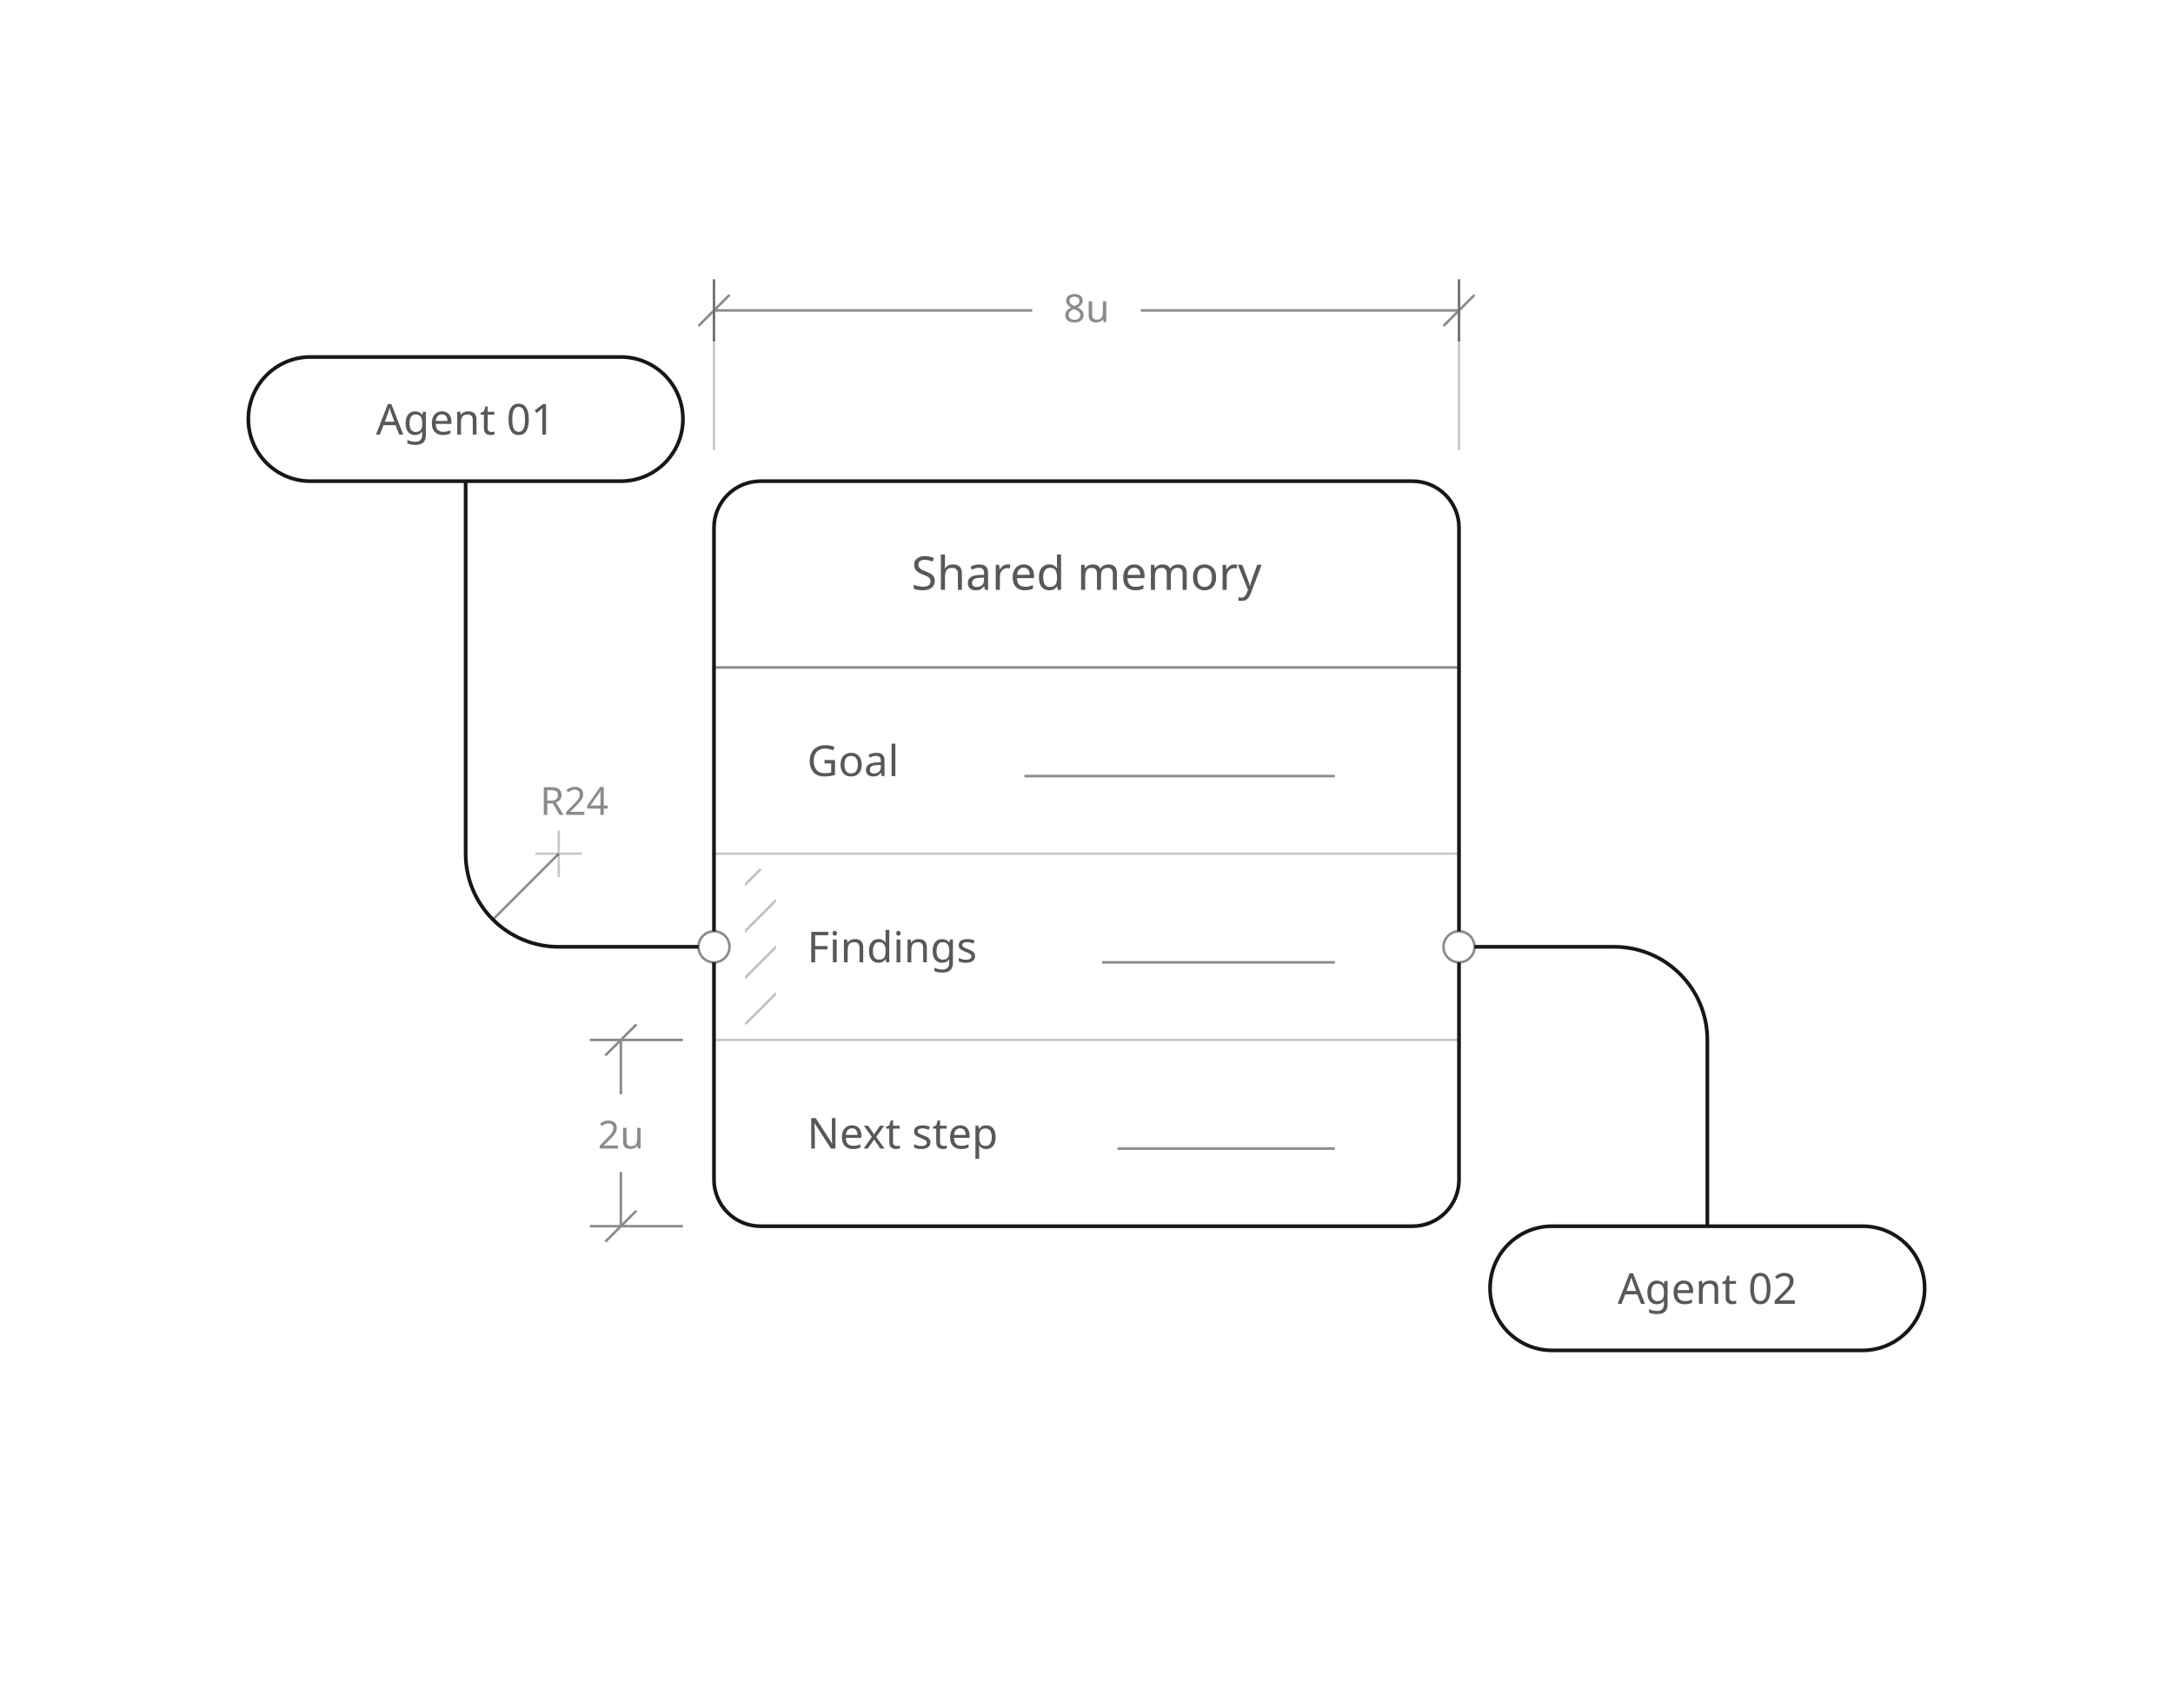
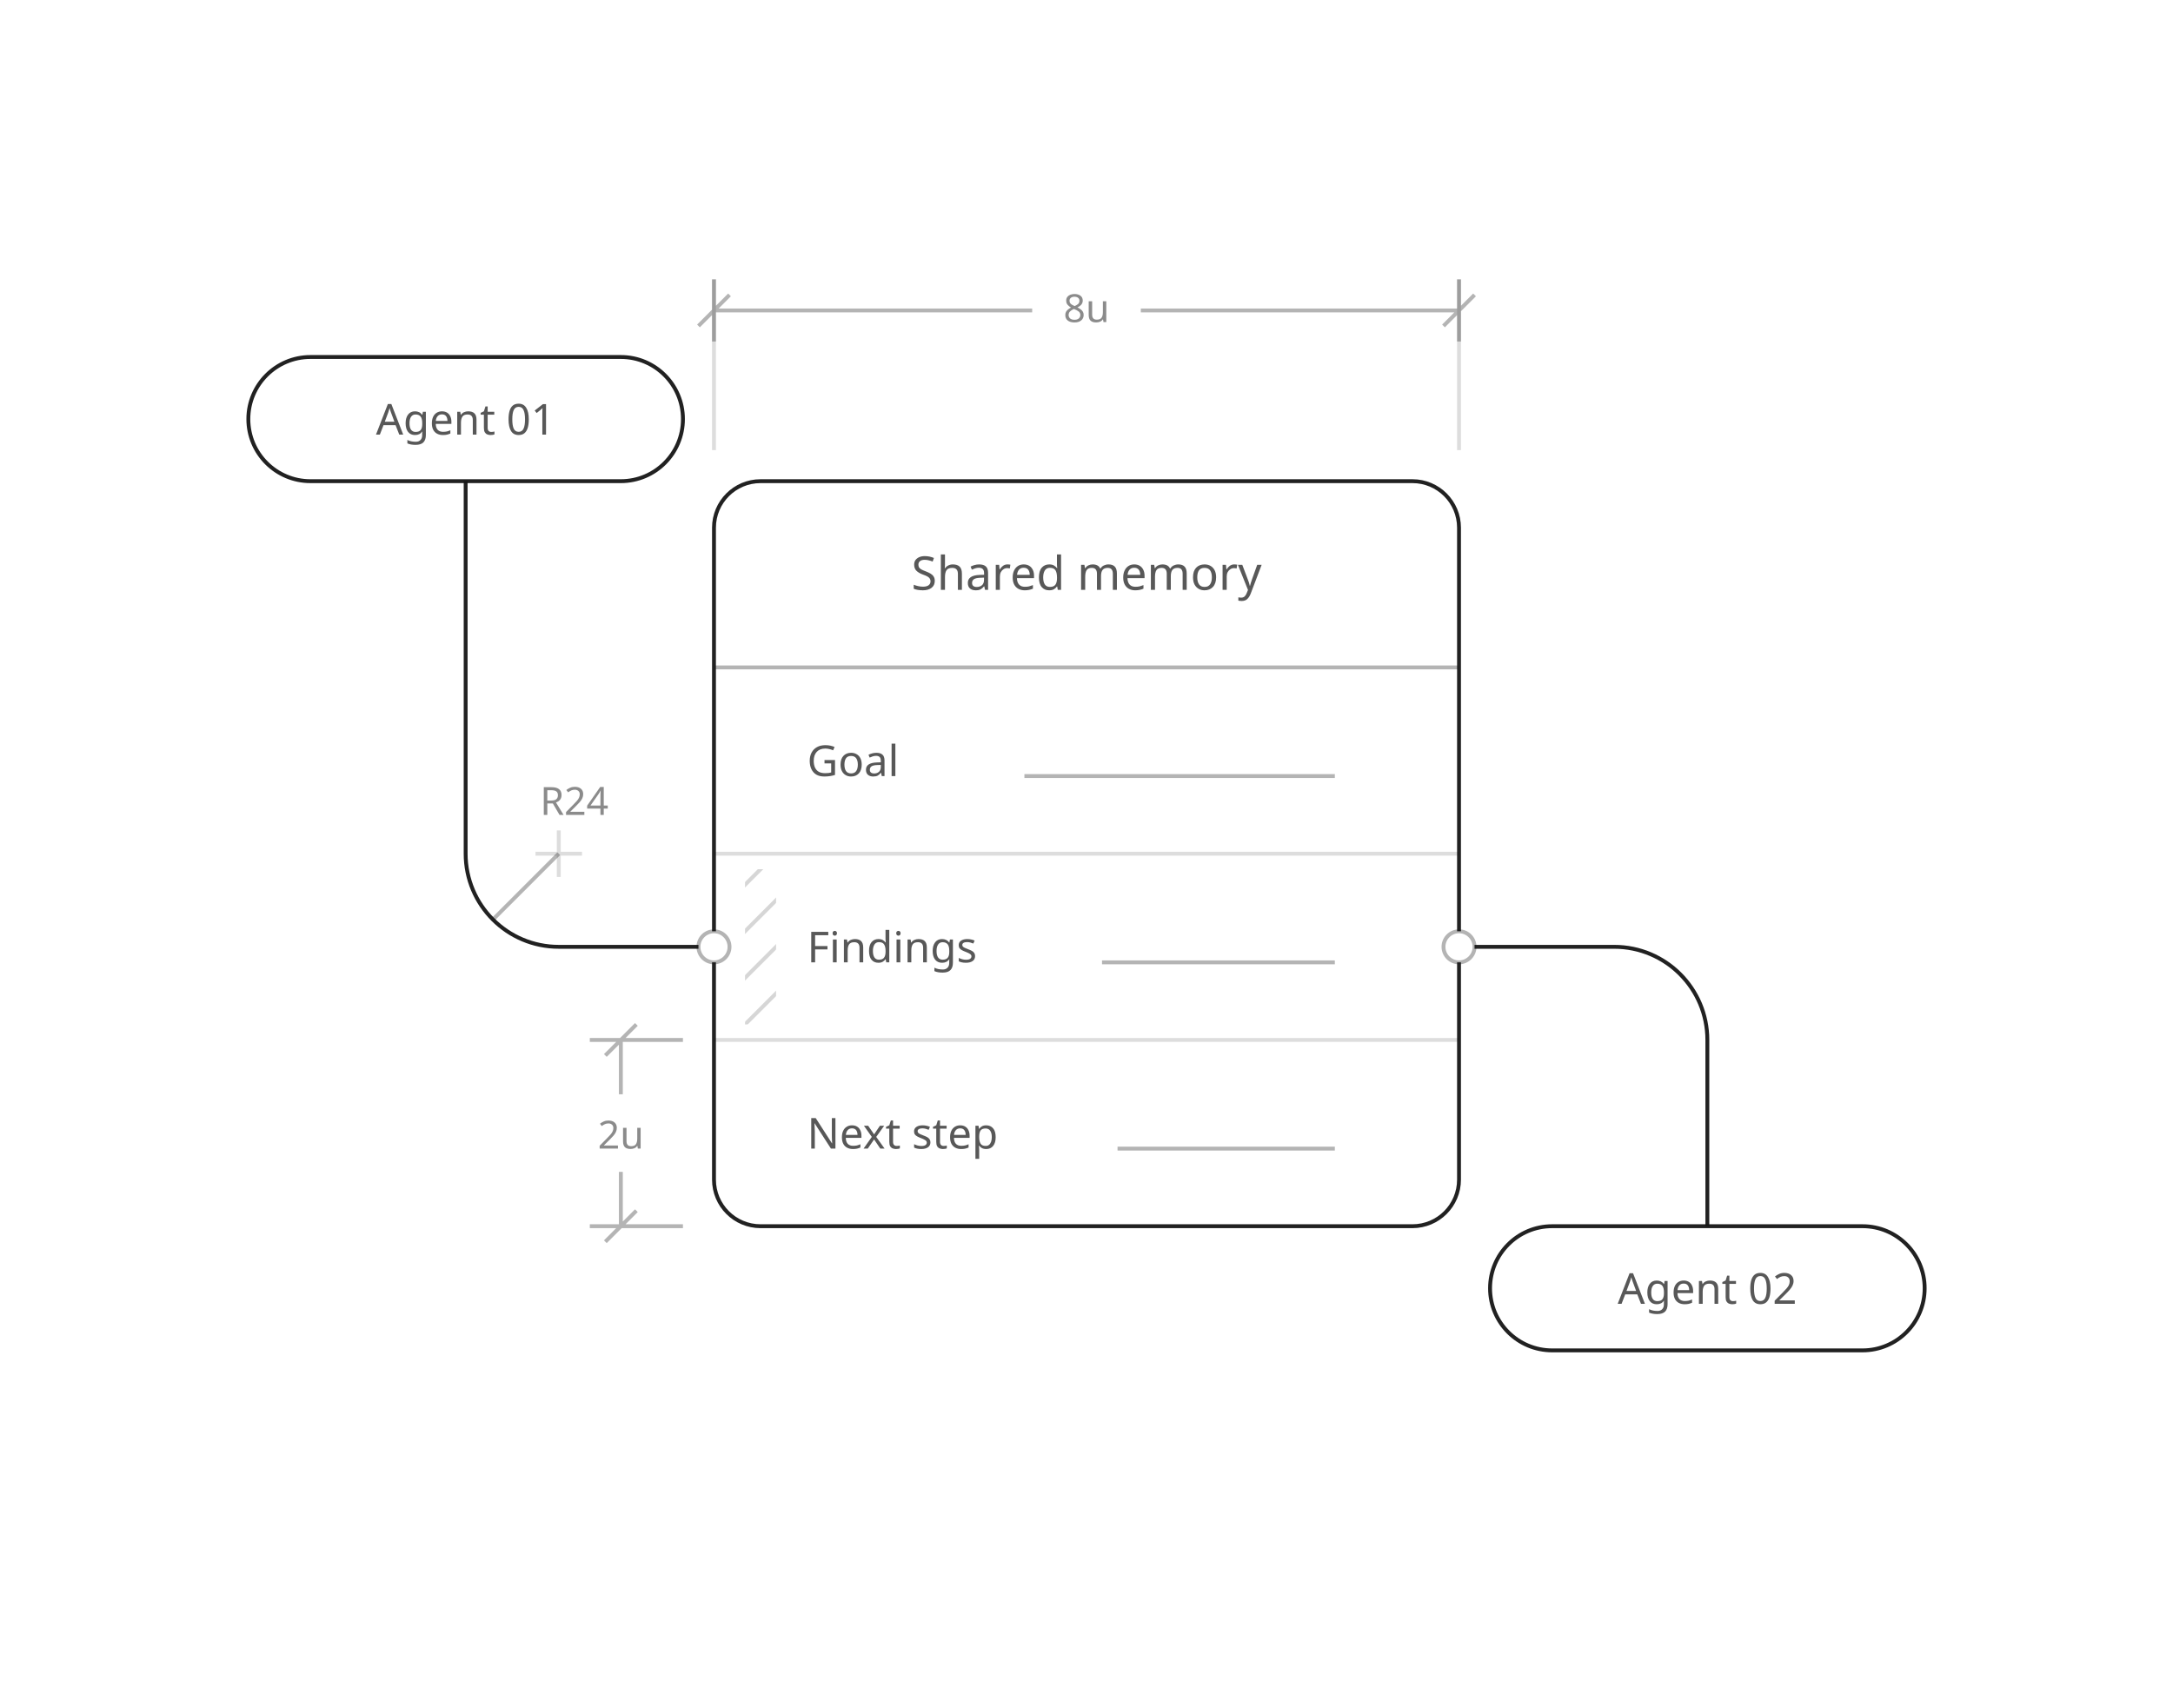
- <svg xmlns="http://www.w3.org/2000/svg" width="560" height="440" viewBox="0 0 560 440" fill="none" stroke="currentColor" stroke-linecap="butt" stroke-linejoin="round" style="color:#171717;font-family:Cal Sans,sans-serif;font-optical-sizing:auto;font-synthesis:none;font-variation-settings:'GEOM' 25;font-weight:400" role="img" aria-labelledby="agent-memory-title agent-memory-desc">
-   <path d="M184 240V136A12 12 0 0 1 196 124H364A12 12 0 0 1 376 136V240M184 248V304A12 12 0 0 0 196 316H364A12 12 0 0 0 376 304V248" stroke-width="0.95" opacity="1" />
-   <path d="M184 172L376 172" stroke-width="0.65" opacity="0.5" />
-   <path d="M184 220L376 220" stroke-width="0.6" opacity="0.24" />
-   <path d="M184 268L376 268" stroke-width="0.6" opacity="0.24" />
+ <svg xmlns="http://www.w3.org/2000/svg" width="560" height="440" viewBox="0 0 560 440" fill="none" stroke="currentColor" stroke-linecap="butt" stroke-linejoin="round" style="color:#171717;font-family:Cal Sans,sans-serif;font-optical-sizing:auto;font-synthesis:none;font-variation-settings:'GEOM' 25;font-weight:400" role="img" aria-labelledby="agent-memory-title agent-memory-desc" stroke-opacity="0.95">
+   <path d="M184 240V136A12 12 0 0 1 196 124H364A12 12 0 0 1 376 136V240M184 248V304A12 12 0 0 0 196 316H364A12 12 0 0 0 376 304V248" stroke-width="1" opacity="1" stroke-opacity="0.95" />
+   <path d="M184 172L376 172" stroke-width="1" opacity="0.5" stroke-opacity="0.65" />
+   <path d="M184 220L376 220" stroke-width="1" opacity="0.24" stroke-opacity="0.6" />
+   <path d="M184 268L376 268" stroke-width="1" opacity="0.24" stroke-opacity="0.6" />
  <defs>
    <clipPath id="agent-memory-hatch">
      <path d="M192 224H200V264H192Z" fill="black" stroke="none" />
    </clipPath>
  </defs>
  <g clip-path="url(#agent-memory-hatch)">
-     <path d="M40 20L520 -460" stroke-width="0.65" opacity="0.27" />
-     <path d="M40 32L520 -448" stroke-width="0.65" opacity="0.27" />
-     <path d="M40 44L520 -436" stroke-width="0.65" opacity="0.27" />
-     <path d="M40 56L520 -424" stroke-width="0.65" opacity="0.27" />
-     <path d="M40 68L520 -412" stroke-width="0.65" opacity="0.27" />
-     <path d="M40 80L520 -400" stroke-width="0.65" opacity="0.27" />
-     <path d="M40 92L520 -388" stroke-width="0.65" opacity="0.27" />
-     <path d="M40 104L520 -376" stroke-width="0.65" opacity="0.27" />
-     <path d="M40 116L520 -364" stroke-width="0.65" opacity="0.27" />
-     <path d="M40 128L520 -352" stroke-width="0.65" opacity="0.27" />
-     <path d="M40 140L520 -340" stroke-width="0.65" opacity="0.27" />
-     <path d="M40 152L520 -328" stroke-width="0.65" opacity="0.27" />
-     <path d="M40 164L520 -316" stroke-width="0.65" opacity="0.27" />
-     <path d="M40 176L520 -304" stroke-width="0.65" opacity="0.27" />
-     <path d="M40 188L520 -292" stroke-width="0.65" opacity="0.27" />
-     <path d="M40 200L520 -280" stroke-width="0.65" opacity="0.27" />
-     <path d="M40 212L520 -268" stroke-width="0.65" opacity="0.27" />
-     <path d="M40 224L520 -256" stroke-width="0.65" opacity="0.27" />
-     <path d="M40 236L520 -244" stroke-width="0.65" opacity="0.27" />
-     <path d="M40 248L520 -232" stroke-width="0.65" opacity="0.27" />
-     <path d="M40 260L520 -220" stroke-width="0.65" opacity="0.27" />
-     <path d="M40 272L520 -208" stroke-width="0.65" opacity="0.27" />
-     <path d="M40 284L520 -196" stroke-width="0.65" opacity="0.27" />
-     <path d="M40 296L520 -184" stroke-width="0.65" opacity="0.27" />
-     <path d="M40 308L520 -172" stroke-width="0.65" opacity="0.27" />
-     <path d="M40 320L520 -160" stroke-width="0.65" opacity="0.27" />
-     <path d="M40 332L520 -148" stroke-width="0.65" opacity="0.27" />
-     <path d="M40 344L520 -136" stroke-width="0.65" opacity="0.27" />
-     <path d="M40 356L520 -124" stroke-width="0.65" opacity="0.27" />
-     <path d="M40 368L520 -112" stroke-width="0.65" opacity="0.27" />
-     <path d="M40 380L520 -100" stroke-width="0.65" opacity="0.27" />
-     <path d="M40 392L520 -88" stroke-width="0.65" opacity="0.27" />
-     <path d="M40 404L520 -76" stroke-width="0.65" opacity="0.27" />
-     <path d="M40 416L520 -64" stroke-width="0.65" opacity="0.27" />
-     <path d="M40 428L520 -52" stroke-width="0.65" opacity="0.27" />
-     <path d="M40 440L520 -40" stroke-width="0.65" opacity="0.27" />
-     <path d="M40 452L520 -28" stroke-width="0.65" opacity="0.27" />
-     <path d="M40 464L520 -16" stroke-width="0.65" opacity="0.27" />
-     <path d="M40 476L520 -4" stroke-width="0.65" opacity="0.27" />
-     <path d="M40 488L520 8" stroke-width="0.65" opacity="0.27" />
-     <path d="M40 500L520 20" stroke-width="0.65" opacity="0.27" />
-     <path d="M40 512L520 32" stroke-width="0.65" opacity="0.27" />
-     <path d="M40 524L520 44" stroke-width="0.65" opacity="0.27" />
-     <path d="M40 536L520 56" stroke-width="0.65" opacity="0.27" />
-     <path d="M40 548L520 68" stroke-width="0.65" opacity="0.27" />
-     <path d="M40 560L520 80" stroke-width="0.65" opacity="0.27" />
-     <path d="M40 572L520 92" stroke-width="0.65" opacity="0.27" />
-     <path d="M40 584L520 104" stroke-width="0.65" opacity="0.27" />
-     <path d="M40 596L520 116" stroke-width="0.65" opacity="0.27" />
-     <path d="M40 608L520 128" stroke-width="0.65" opacity="0.27" />
-     <path d="M40 620L520 140" stroke-width="0.65" opacity="0.27" />
-     <path d="M40 632L520 152" stroke-width="0.65" opacity="0.27" />
-     <path d="M40 644L520 164" stroke-width="0.65" opacity="0.27" />
-     <path d="M40 656L520 176" stroke-width="0.65" opacity="0.27" />
-     <path d="M40 668L520 188" stroke-width="0.65" opacity="0.27" />
-     <path d="M40 680L520 200" stroke-width="0.65" opacity="0.27" />
-     <path d="M40 692L520 212" stroke-width="0.65" opacity="0.27" />
-     <path d="M40 704L520 224" stroke-width="0.65" opacity="0.27" />
-     <path d="M40 716L520 236" stroke-width="0.65" opacity="0.27" />
-     <path d="M40 728L520 248" stroke-width="0.65" opacity="0.27" />
-     <path d="M40 740L520 260" stroke-width="0.65" opacity="0.27" />
-     <path d="M40 752L520 272" stroke-width="0.65" opacity="0.27" />
-     <path d="M40 764L520 284" stroke-width="0.65" opacity="0.27" />
-     <path d="M40 776L520 296" stroke-width="0.65" opacity="0.27" />
-     <path d="M40 788L520 308" stroke-width="0.65" opacity="0.27" />
-     <path d="M40 800L520 320" stroke-width="0.65" opacity="0.27" />
-     <path d="M40 812L520 332" stroke-width="0.65" opacity="0.27" />
-     <path d="M40 824L520 344" stroke-width="0.65" opacity="0.27" />
-     <path d="M40 836L520 356" stroke-width="0.65" opacity="0.27" />
-     <path d="M40 848L520 368" stroke-width="0.65" opacity="0.27" />
-     <path d="M40 860L520 380" stroke-width="0.65" opacity="0.27" />
-     <path d="M40 872L520 392" stroke-width="0.65" opacity="0.27" />
-     <path d="M40 884L520 404" stroke-width="0.65" opacity="0.27" />
-     <path d="M40 896L520 416" stroke-width="0.65" opacity="0.27" />
-     <path d="M40 908L520 428" stroke-width="0.65" opacity="0.27" />
-     <path d="M40 920L520 440" stroke-width="0.65" opacity="0.27" />
-     <path d="M40 932L520 452" stroke-width="0.65" opacity="0.27" />
-     <path d="M40 944L520 464" stroke-width="0.65" opacity="0.27" />
-     <path d="M40 956L520 476" stroke-width="0.65" opacity="0.27" />
+     <path d="M40 20L520 -460" stroke-width="1" opacity="0.27" stroke-opacity="0.65" />
+     <path d="M40 32L520 -448" stroke-width="1" opacity="0.27" stroke-opacity="0.65" />
+     <path d="M40 44L520 -436" stroke-width="1" opacity="0.27" stroke-opacity="0.65" />
+     <path d="M40 56L520 -424" stroke-width="1" opacity="0.27" stroke-opacity="0.65" />
+     <path d="M40 68L520 -412" stroke-width="1" opacity="0.27" stroke-opacity="0.65" />
+     <path d="M40 80L520 -400" stroke-width="1" opacity="0.27" stroke-opacity="0.65" />
+     <path d="M40 92L520 -388" stroke-width="1" opacity="0.27" stroke-opacity="0.65" />
+     <path d="M40 104L520 -376" stroke-width="1" opacity="0.27" stroke-opacity="0.65" />
+     <path d="M40 116L520 -364" stroke-width="1" opacity="0.27" stroke-opacity="0.65" />
+     <path d="M40 128L520 -352" stroke-width="1" opacity="0.27" stroke-opacity="0.65" />
+     <path d="M40 140L520 -340" stroke-width="1" opacity="0.27" stroke-opacity="0.65" />
+     <path d="M40 152L520 -328" stroke-width="1" opacity="0.27" stroke-opacity="0.65" />
+     <path d="M40 164L520 -316" stroke-width="1" opacity="0.27" stroke-opacity="0.65" />
+     <path d="M40 176L520 -304" stroke-width="1" opacity="0.27" stroke-opacity="0.65" />
+     <path d="M40 188L520 -292" stroke-width="1" opacity="0.27" stroke-opacity="0.65" />
+     <path d="M40 200L520 -280" stroke-width="1" opacity="0.27" stroke-opacity="0.65" />
+     <path d="M40 212L520 -268" stroke-width="1" opacity="0.27" stroke-opacity="0.65" />
+     <path d="M40 224L520 -256" stroke-width="1" opacity="0.27" stroke-opacity="0.65" />
+     <path d="M40 236L520 -244" stroke-width="1" opacity="0.27" stroke-opacity="0.65" />
+     <path d="M40 248L520 -232" stroke-width="1" opacity="0.27" stroke-opacity="0.65" />
+     <path d="M40 260L520 -220" stroke-width="1" opacity="0.27" stroke-opacity="0.65" />
+     <path d="M40 272L520 -208" stroke-width="1" opacity="0.27" stroke-opacity="0.65" />
+     <path d="M40 284L520 -196" stroke-width="1" opacity="0.27" stroke-opacity="0.65" />
+     <path d="M40 296L520 -184" stroke-width="1" opacity="0.27" stroke-opacity="0.65" />
+     <path d="M40 308L520 -172" stroke-width="1" opacity="0.27" stroke-opacity="0.65" />
+     <path d="M40 320L520 -160" stroke-width="1" opacity="0.27" stroke-opacity="0.65" />
+     <path d="M40 332L520 -148" stroke-width="1" opacity="0.27" stroke-opacity="0.65" />
+     <path d="M40 344L520 -136" stroke-width="1" opacity="0.27" stroke-opacity="0.65" />
+     <path d="M40 356L520 -124" stroke-width="1" opacity="0.27" stroke-opacity="0.65" />
+     <path d="M40 368L520 -112" stroke-width="1" opacity="0.27" stroke-opacity="0.65" />
+     <path d="M40 380L520 -100" stroke-width="1" opacity="0.27" stroke-opacity="0.65" />
+     <path d="M40 392L520 -88" stroke-width="1" opacity="0.27" stroke-opacity="0.65" />
+     <path d="M40 404L520 -76" stroke-width="1" opacity="0.27" stroke-opacity="0.65" />
+     <path d="M40 416L520 -64" stroke-width="1" opacity="0.27" stroke-opacity="0.65" />
+     <path d="M40 428L520 -52" stroke-width="1" opacity="0.27" stroke-opacity="0.65" />
+     <path d="M40 440L520 -40" stroke-width="1" opacity="0.27" stroke-opacity="0.65" />
+     <path d="M40 452L520 -28" stroke-width="1" opacity="0.27" stroke-opacity="0.65" />
+     <path d="M40 464L520 -16" stroke-width="1" opacity="0.27" stroke-opacity="0.65" />
+     <path d="M40 476L520 -4" stroke-width="1" opacity="0.27" stroke-opacity="0.65" />
+     <path d="M40 488L520 8" stroke-width="1" opacity="0.27" stroke-opacity="0.65" />
+     <path d="M40 500L520 20" stroke-width="1" opacity="0.27" stroke-opacity="0.65" />
+     <path d="M40 512L520 32" stroke-width="1" opacity="0.27" stroke-opacity="0.65" />
+     <path d="M40 524L520 44" stroke-width="1" opacity="0.27" stroke-opacity="0.65" />
+     <path d="M40 536L520 56" stroke-width="1" opacity="0.27" stroke-opacity="0.65" />
+     <path d="M40 548L520 68" stroke-width="1" opacity="0.27" stroke-opacity="0.65" />
+     <path d="M40 560L520 80" stroke-width="1" opacity="0.27" stroke-opacity="0.65" />
+     <path d="M40 572L520 92" stroke-width="1" opacity="0.27" stroke-opacity="0.65" />
+     <path d="M40 584L520 104" stroke-width="1" opacity="0.27" stroke-opacity="0.65" />
+     <path d="M40 596L520 116" stroke-width="1" opacity="0.27" stroke-opacity="0.65" />
+     <path d="M40 608L520 128" stroke-width="1" opacity="0.27" stroke-opacity="0.65" />
+     <path d="M40 620L520 140" stroke-width="1" opacity="0.27" stroke-opacity="0.65" />
+     <path d="M40 632L520 152" stroke-width="1" opacity="0.27" stroke-opacity="0.65" />
+     <path d="M40 644L520 164" stroke-width="1" opacity="0.27" stroke-opacity="0.65" />
+     <path d="M40 656L520 176" stroke-width="1" opacity="0.27" stroke-opacity="0.65" />
+     <path d="M40 668L520 188" stroke-width="1" opacity="0.27" stroke-opacity="0.65" />
+     <path d="M40 680L520 200" stroke-width="1" opacity="0.27" stroke-opacity="0.65" />
+     <path d="M40 692L520 212" stroke-width="1" opacity="0.27" stroke-opacity="0.65" />
+     <path d="M40 704L520 224" stroke-width="1" opacity="0.27" stroke-opacity="0.65" />
+     <path d="M40 716L520 236" stroke-width="1" opacity="0.27" stroke-opacity="0.65" />
+     <path d="M40 728L520 248" stroke-width="1" opacity="0.27" stroke-opacity="0.65" />
+     <path d="M40 740L520 260" stroke-width="1" opacity="0.27" stroke-opacity="0.65" />
+     <path d="M40 752L520 272" stroke-width="1" opacity="0.27" stroke-opacity="0.65" />
+     <path d="M40 764L520 284" stroke-width="1" opacity="0.27" stroke-opacity="0.65" />
+     <path d="M40 776L520 296" stroke-width="1" opacity="0.27" stroke-opacity="0.65" />
+     <path d="M40 788L520 308" stroke-width="1" opacity="0.27" stroke-opacity="0.65" />
+     <path d="M40 800L520 320" stroke-width="1" opacity="0.27" stroke-opacity="0.65" />
+     <path d="M40 812L520 332" stroke-width="1" opacity="0.27" stroke-opacity="0.65" />
+     <path d="M40 824L520 344" stroke-width="1" opacity="0.27" stroke-opacity="0.65" />
+     <path d="M40 836L520 356" stroke-width="1" opacity="0.27" stroke-opacity="0.65" />
+     <path d="M40 848L520 368" stroke-width="1" opacity="0.27" stroke-opacity="0.65" />
+     <path d="M40 860L520 380" stroke-width="1" opacity="0.27" stroke-opacity="0.65" />
+     <path d="M40 872L520 392" stroke-width="1" opacity="0.27" stroke-opacity="0.65" />
+     <path d="M40 884L520 404" stroke-width="1" opacity="0.27" stroke-opacity="0.65" />
+     <path d="M40 896L520 416" stroke-width="1" opacity="0.27" stroke-opacity="0.65" />
+     <path d="M40 908L520 428" stroke-width="1" opacity="0.27" stroke-opacity="0.65" />
+     <path d="M40 920L520 440" stroke-width="1" opacity="0.27" stroke-opacity="0.65" />
+     <path d="M40 932L520 452" stroke-width="1" opacity="0.27" stroke-opacity="0.65" />
+     <path d="M40 944L520 464" stroke-width="1" opacity="0.27" stroke-opacity="0.65" />
+     <path d="M40 956L520 476" stroke-width="1" opacity="0.27" stroke-opacity="0.65" />
  </g>
  <text x="280" y="152" fill="currentColor" stroke="none" font-size="12" opacity="0.72" text-anchor="middle">Shared memory</text>
  <text x="208" y="200" fill="currentColor" stroke="none" font-size="11" opacity="0.72" text-anchor="start">Goal</text>
  <text x="208" y="248" fill="currentColor" stroke="none" font-size="11" opacity="0.72" text-anchor="start">Findings</text>
  <text x="208" y="296" fill="currentColor" stroke="none" font-size="11" opacity="0.72" text-anchor="start">Next step</text>
-   <path d="M264 200H344M284 248H344M288 296H344" stroke-width="0.65" opacity="0.5" />
-   <rect x="64" y="92" width="112" height="32" rx="16" stroke-width="0.95" opacity="1" />
+   <path d="M264 200H344M284 248H344M288 296H344" stroke-width="1" opacity="0.5" stroke-opacity="0.65" />
+   <rect x="64" y="92" width="112" height="32" rx="16" stroke-width="1" opacity="1" stroke-opacity="0.95" />
  <text x="120" y="112" fill="currentColor" stroke="none" font-size="11" opacity="0.72" text-anchor="middle" style="font-variation-settings:'GEOM' 0">Agent 01</text>
-   <rect x="384" y="316" width="112" height="32" rx="16" stroke-width="0.95" opacity="1" />
+   <rect x="384" y="316" width="112" height="32" rx="16" stroke-width="1" opacity="1" stroke-opacity="0.95" />
  <text x="440" y="336" fill="currentColor" stroke="none" font-size="11" opacity="0.72" text-anchor="middle" style="font-variation-settings:'GEOM' 0">Agent 02</text>
-   <path d="M120 124V220A24 24 0 0 0 144 244H180M440 316V268A24 24 0 0 0 416 244H380" stroke-width="0.95" opacity="1" />
-   <circle cx="184" cy="244" r="4" stroke-width="0.65" opacity="0.5" />
-   <circle cx="376" cy="244" r="4" stroke-width="0.65" opacity="0.5" />
-   <path d="M184 116V72M376 116V72" stroke-width="0.6" opacity="0.24" />
-   <path d="M184 72V88M376 72V88M184 80H266.0M294.0 80H376M180 84L188 76M372 84L380 76" stroke-width="0.65" opacity="0.5" />
+   <path d="M120 124V220A24 24 0 0 0 144 244H180M440 316V268A24 24 0 0 0 416 244H380" stroke-width="1" opacity="1" stroke-opacity="0.95" />
+   <circle cx="184" cy="244" r="4" stroke-width="1" opacity="0.5" stroke-opacity="0.65" />
+   <circle cx="376" cy="244" r="4" stroke-width="1" opacity="0.5" stroke-opacity="0.65" />
+   <path d="M184 116V72M376 116V72" stroke-width="1" opacity="0.24" stroke-opacity="0.6" />
+   <path d="M184 72V88M376 72V88M184 80H266.0M294.0 80H376M180 84L188 76M372 84L380 76" stroke-width="1" opacity="0.5" stroke-opacity="0.65" />
  <text x="280.0" y="83" fill="currentColor" stroke="none" font-size="10" opacity="0.5" text-anchor="middle">8u</text>
-   <path d="M176 268H152M176 316H152M160 268V282M160 302V316M156 272L164 264M156 320L164 312" stroke-width="0.65" opacity="0.5" />
+   <path d="M176 268H152M176 316H152M160 268V282M160 302V316M156 272L164 264M156 320L164 312" stroke-width="1" opacity="0.5" stroke-opacity="0.65" />
  <text x="160" y="296" fill="currentColor" stroke="none" font-size="10" opacity="0.5" text-anchor="middle">2u</text>
-   <path d="M144 220L127.029 236.971" stroke-width="0.65" opacity="0.5" />
+   <path d="M144 220L127.029 236.971" stroke-width="1" opacity="0.5" stroke-opacity="0.65" />
  <text x="148" y="210" fill="currentColor" stroke="none" font-size="10" opacity="0.5" text-anchor="middle">R24</text>
-   <path d="M138 220H150M144 214V226" stroke-width="0.6" opacity="0.24" />
+   <path d="M138 220H150M144 214V226" stroke-width="1" opacity="0.24" stroke-opacity="0.6" />
</svg>
